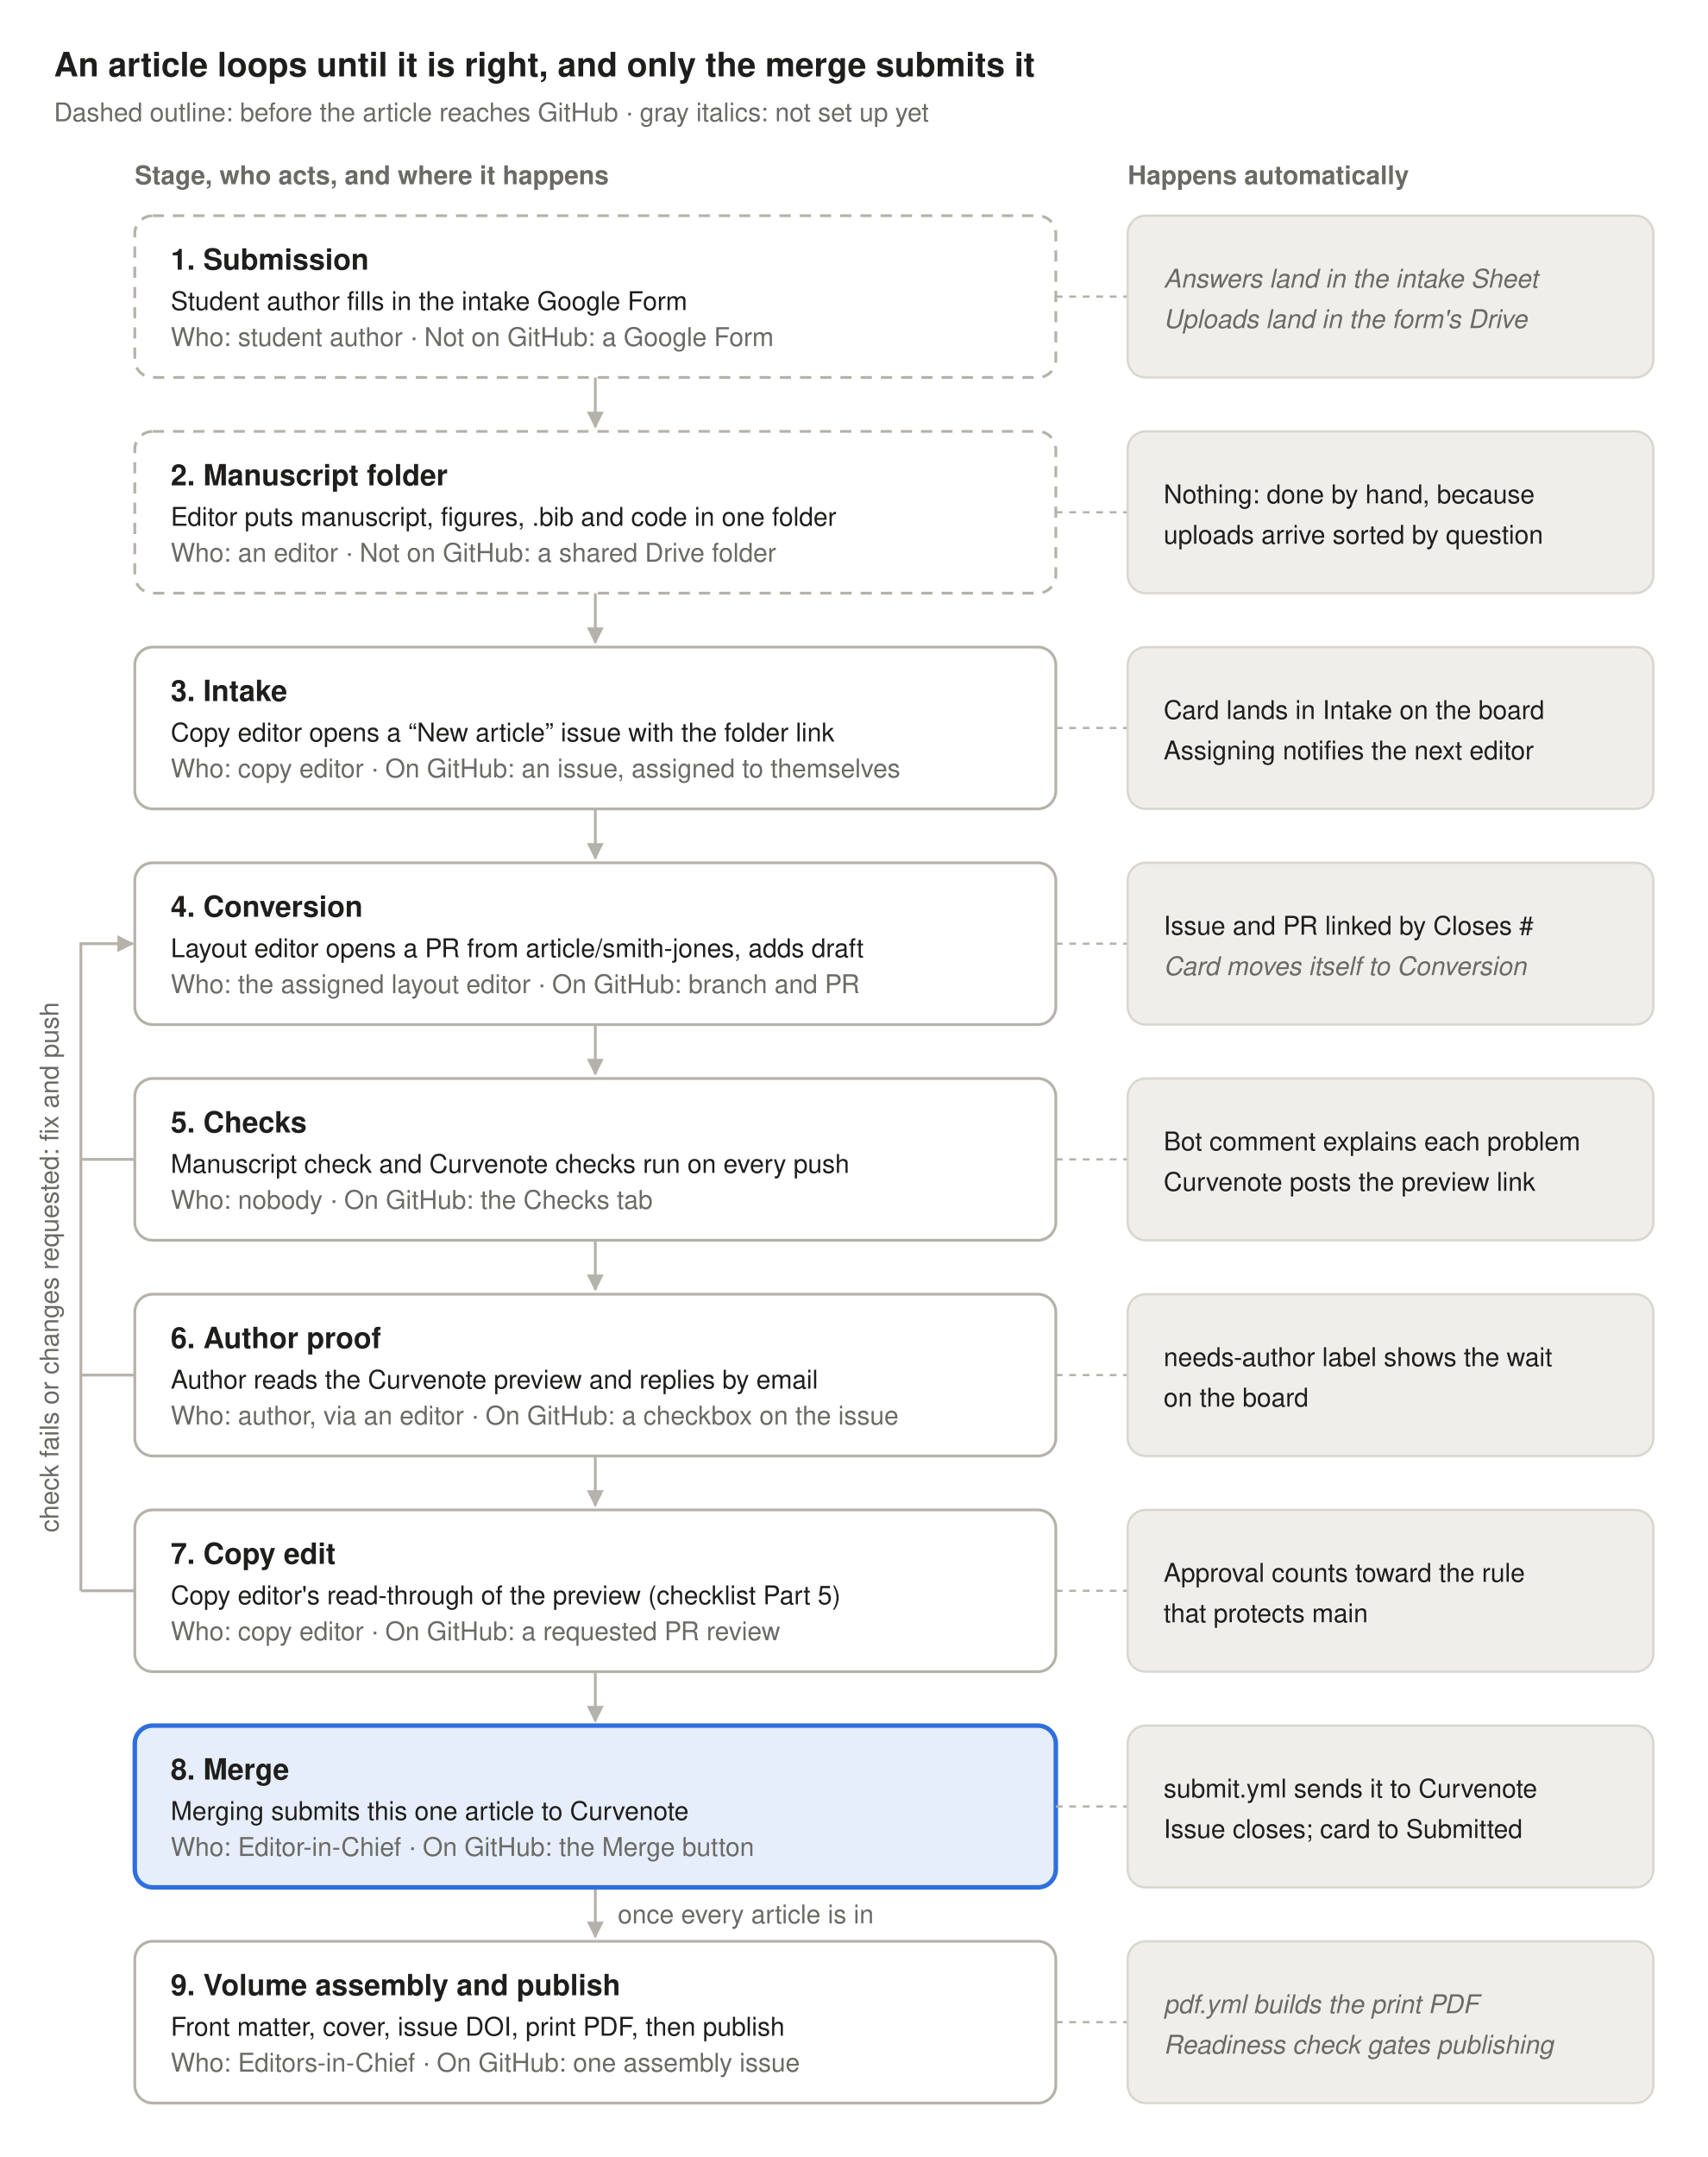
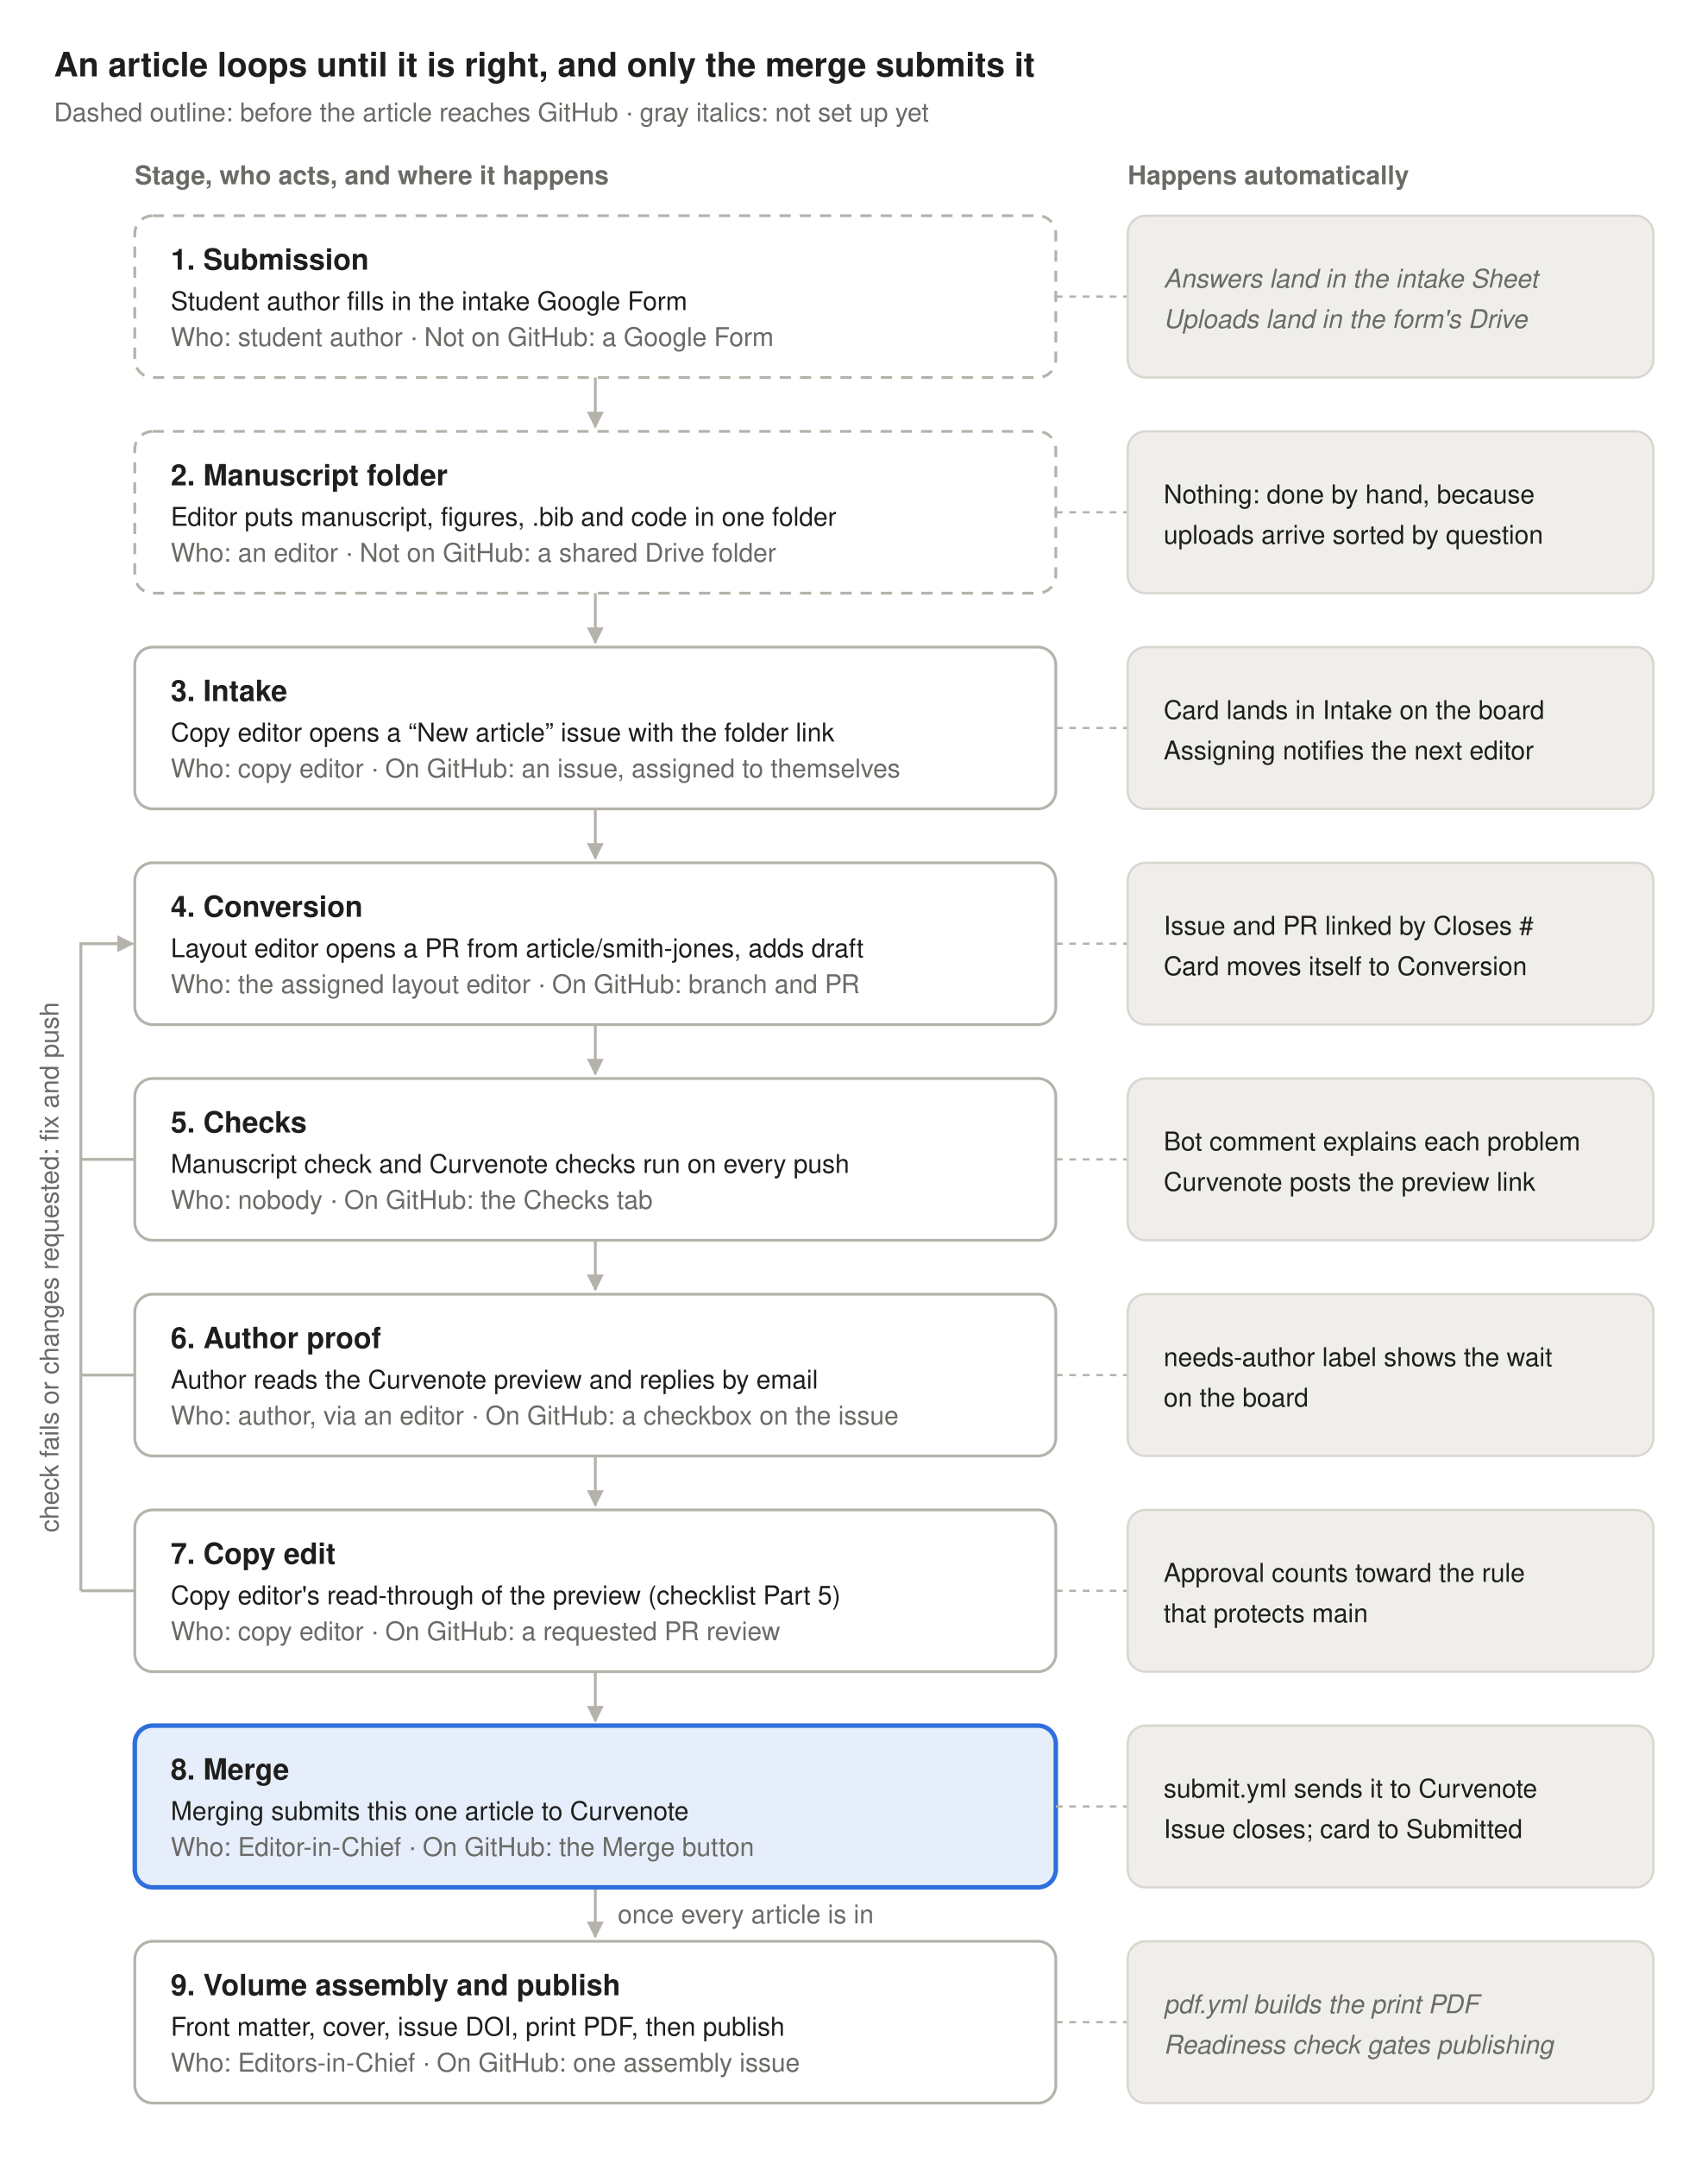
<svg xmlns="http://www.w3.org/2000/svg" viewBox="0 0 760 960" width="760" height="960" font-family="-apple-system, BlinkMacSystemFont, 'Segoe UI', Helvetica, Arial, sans-serif" role="img" aria-label="An article loops until it is right, and only the merge submits it">
  <defs>
    <marker id="arrow" viewBox="0 0 10 10" refX="9" refY="5" markerWidth="6" markerHeight="6" orient="auto-start-reverse">
      <path d="M0 0L10 5L0 10z" fill="#b5b2aa" />
    </marker>
  </defs>
  <text x="24" y="34" font-size="15" font-weight="600" fill="#1f1e1c" text-anchor="start">An article loops until it is right, and only the merge submits it</text>
  <text x="24" y="54" font-size="11.5" font-weight="400" fill="#6b6a66" text-anchor="start">Dashed outline: before the article reaches GitHub · gray italics: not set up yet</text>
  <text x="60" y="82" font-size="11.5" font-weight="600" fill="#6b6a66" text-anchor="start">Stage, who acts, and where it happens</text>
  <text x="502" y="82" font-size="11.5" font-weight="600" fill="#6b6a66" text-anchor="start">Happens automatically</text>
  <path d="M265 168V190" fill="none" stroke="#b5b2aa" stroke-width="1.25" marker-end="url(#arrow)" />
  <path d="M265 264V286" fill="none" stroke="#b5b2aa" stroke-width="1.25" marker-end="url(#arrow)" />
  <path d="M265 360V382" fill="none" stroke="#b5b2aa" stroke-width="1.25" marker-end="url(#arrow)" />
  <path d="M265 456V478" fill="none" stroke="#b5b2aa" stroke-width="1.25" marker-end="url(#arrow)" />
  <path d="M265 552V574" fill="none" stroke="#b5b2aa" stroke-width="1.25" marker-end="url(#arrow)" />
  <path d="M265 648V670" fill="none" stroke="#b5b2aa" stroke-width="1.25" marker-end="url(#arrow)" />
  <path d="M265 744V766" fill="none" stroke="#b5b2aa" stroke-width="1.25" marker-end="url(#arrow)" />
  <path d="M265 840V862" fill="none" stroke="#b5b2aa" stroke-width="1.25" marker-end="url(#arrow)" />
  <text x="275" y="856" font-size="11.5" font-weight="400" fill="#6b6a66" text-anchor="start">once every article is in</text>
  <path d="M60 516H36" fill="none" stroke="#b5b2aa" stroke-width="1.25" />
  <path d="M60 612H36" fill="none" stroke="#b5b2aa" stroke-width="1.25" />
  <path d="M60 708H36" fill="none" stroke="#b5b2aa" stroke-width="1.25" />
  <path d="M36 708V420H59" fill="none" stroke="#b5b2aa" stroke-width="1.25" marker-end="url(#arrow)" />
  <text x="26" y="564.0" font-size="11.5" font-weight="400" fill="#6b6a66" text-anchor="middle" transform="rotate(-90 26 564.0)">check fails or changes requested: fix and push</text>
  <rect x="60" y="96" width="410" height="72" rx="8" fill="none" stroke="#b5b2aa" stroke-width="1.25" stroke-dasharray="5 4" />
  <text x="76" y="120" font-size="13" font-weight="600" fill="#1f1e1c" text-anchor="start">1. Submission</text>
  <text x="76" y="138" font-size="11.5" font-weight="400" fill="#1f1e1c" text-anchor="start">Student author fills in the intake Google Form</text>
  <text x="76" y="154" font-size="11.5" font-weight="400" fill="#6b6a66" text-anchor="start">Who: student author · Not on GitHub: a Google Form</text>
  <line x1="470" y1="132" x2="502" y2="132" stroke="#b5b2aa" stroke-width="1" stroke-dasharray="3 3" />
  <rect x="502" y="96" width="234" height="72" rx="8" fill="#efeeea" stroke="#d9d6cf" stroke-width="1" />
  <text x="518" y="128" font-size="11.5" font-weight="400" fill="#6b6a66" text-anchor="start" font-style="italic">Answers land in the intake Sheet</text>
  <text x="518" y="146" font-size="11.5" font-weight="400" fill="#6b6a66" text-anchor="start" font-style="italic">Uploads land in the form's Drive</text>
  <rect x="60" y="192" width="410" height="72" rx="8" fill="none" stroke="#b5b2aa" stroke-width="1.25" stroke-dasharray="5 4" />
  <text x="76" y="216" font-size="13" font-weight="600" fill="#1f1e1c" text-anchor="start">2. Manuscript folder</text>
  <text x="76" y="234" font-size="11.5" font-weight="400" fill="#1f1e1c" text-anchor="start">Editor puts manuscript, figures, .bib and code in one folder</text>
  <text x="76" y="250" font-size="11.5" font-weight="400" fill="#6b6a66" text-anchor="start">Who: an editor · Not on GitHub: a shared Drive folder</text>
  <line x1="470" y1="228" x2="502" y2="228" stroke="#b5b2aa" stroke-width="1" stroke-dasharray="3 3" />
  <rect x="502" y="192" width="234" height="72" rx="8" fill="#efeeea" stroke="#d9d6cf" stroke-width="1" />
  <text x="518" y="224" font-size="11.5" font-weight="400" fill="#1f1e1c" text-anchor="start">Nothing: done by hand, because</text>
  <text x="518" y="242" font-size="11.5" font-weight="400" fill="#1f1e1c" text-anchor="start">uploads arrive sorted by question</text>
  <rect x="60" y="288" width="410" height="72" rx="8" fill="none" stroke="#b5b2aa" stroke-width="1.25" />
  <text x="76" y="312" font-size="13" font-weight="600" fill="#1f1e1c" text-anchor="start">3. Intake</text>
  <text x="76" y="330" font-size="11.5" font-weight="400" fill="#1f1e1c" text-anchor="start">Copy editor opens a “New article” issue with the folder link</text>
  <text x="76" y="346" font-size="11.5" font-weight="400" fill="#6b6a66" text-anchor="start">Who: copy editor · On GitHub: an issue, assigned to themselves</text>
  <line x1="470" y1="324" x2="502" y2="324" stroke="#b5b2aa" stroke-width="1" stroke-dasharray="3 3" />
  <rect x="502" y="288" width="234" height="72" rx="8" fill="#efeeea" stroke="#d9d6cf" stroke-width="1" />
  <text x="518" y="320" font-size="11.5" font-weight="400" fill="#1f1e1c" text-anchor="start">Card lands in Intake on the board</text>
  <text x="518" y="338" font-size="11.5" font-weight="400" fill="#1f1e1c" text-anchor="start">Assigning notifies the next editor</text>
  <rect x="60" y="384" width="410" height="72" rx="8" fill="none" stroke="#b5b2aa" stroke-width="1.25" />
  <text x="76" y="408" font-size="13" font-weight="600" fill="#1f1e1c" text-anchor="start">4. Conversion</text>
  <text x="76" y="426" font-size="11.5" font-weight="400" fill="#1f1e1c" text-anchor="start">Layout editor opens a PR from article/smith-jones, adds draft</text>
  <text x="76" y="442" font-size="11.5" font-weight="400" fill="#6b6a66" text-anchor="start">Who: the assigned layout editor · On GitHub: branch and PR</text>
  <line x1="470" y1="420" x2="502" y2="420" stroke="#b5b2aa" stroke-width="1" stroke-dasharray="3 3" />
  <rect x="502" y="384" width="234" height="72" rx="8" fill="#efeeea" stroke="#d9d6cf" stroke-width="1" />
  <text x="518" y="416" font-size="11.5" font-weight="400" fill="#1f1e1c" text-anchor="start">Issue and PR linked by Closes #</text>
-   <text x="518" y="434" font-size="11.5" font-weight="400" fill="#6b6a66" text-anchor="start" font-style="italic">Card moves itself to Conversion</text>
+   <text x="518" y="434" font-size="11.5" font-weight="400" fill="#1f1e1c" text-anchor="start">Card moves itself to Conversion</text>
  <rect x="60" y="480" width="410" height="72" rx="8" fill="none" stroke="#b5b2aa" stroke-width="1.25" />
  <text x="76" y="504" font-size="13" font-weight="600" fill="#1f1e1c" text-anchor="start">5. Checks</text>
  <text x="76" y="522" font-size="11.5" font-weight="400" fill="#1f1e1c" text-anchor="start">Manuscript check and Curvenote checks run on every push</text>
  <text x="76" y="538" font-size="11.5" font-weight="400" fill="#6b6a66" text-anchor="start">Who: nobody · On GitHub: the Checks tab</text>
  <line x1="470" y1="516" x2="502" y2="516" stroke="#b5b2aa" stroke-width="1" stroke-dasharray="3 3" />
  <rect x="502" y="480" width="234" height="72" rx="8" fill="#efeeea" stroke="#d9d6cf" stroke-width="1" />
  <text x="518" y="512" font-size="11.5" font-weight="400" fill="#1f1e1c" text-anchor="start">Bot comment explains each problem</text>
  <text x="518" y="530" font-size="11.5" font-weight="400" fill="#1f1e1c" text-anchor="start">Curvenote posts the preview link</text>
  <rect x="60" y="576" width="410" height="72" rx="8" fill="none" stroke="#b5b2aa" stroke-width="1.25" />
  <text x="76" y="600" font-size="13" font-weight="600" fill="#1f1e1c" text-anchor="start">6. Author proof</text>
  <text x="76" y="618" font-size="11.5" font-weight="400" fill="#1f1e1c" text-anchor="start">Author reads the Curvenote preview and replies by email</text>
  <text x="76" y="634" font-size="11.5" font-weight="400" fill="#6b6a66" text-anchor="start">Who: author, via an editor · On GitHub: a checkbox on the issue</text>
  <line x1="470" y1="612" x2="502" y2="612" stroke="#b5b2aa" stroke-width="1" stroke-dasharray="3 3" />
  <rect x="502" y="576" width="234" height="72" rx="8" fill="#efeeea" stroke="#d9d6cf" stroke-width="1" />
  <text x="518" y="608" font-size="11.5" font-weight="400" fill="#1f1e1c" text-anchor="start">needs-author label shows the wait</text>
  <text x="518" y="626" font-size="11.5" font-weight="400" fill="#1f1e1c" text-anchor="start">on the board</text>
  <rect x="60" y="672" width="410" height="72" rx="8" fill="none" stroke="#b5b2aa" stroke-width="1.25" />
  <text x="76" y="696" font-size="13" font-weight="600" fill="#1f1e1c" text-anchor="start">7. Copy edit</text>
  <text x="76" y="714" font-size="11.5" font-weight="400" fill="#1f1e1c" text-anchor="start">Copy editor's read-through of the preview (checklist Part 5)</text>
  <text x="76" y="730" font-size="11.5" font-weight="400" fill="#6b6a66" text-anchor="start">Who: copy editor · On GitHub: a requested PR review</text>
  <line x1="470" y1="708" x2="502" y2="708" stroke="#b5b2aa" stroke-width="1" stroke-dasharray="3 3" />
  <rect x="502" y="672" width="234" height="72" rx="8" fill="#efeeea" stroke="#d9d6cf" stroke-width="1" />
  <text x="518" y="704" font-size="11.5" font-weight="400" fill="#1f1e1c" text-anchor="start">Approval counts toward the rule</text>
  <text x="518" y="722" font-size="11.5" font-weight="400" fill="#1f1e1c" text-anchor="start">that protects main</text>
  <rect x="60" y="768" width="410" height="72" rx="8" fill="#e6eefb" stroke="#2f6fdd" stroke-width="2" />
  <text x="76" y="792" font-size="13" font-weight="600" fill="#1f1e1c" text-anchor="start">8. Merge</text>
  <text x="76" y="810" font-size="11.5" font-weight="400" fill="#1f1e1c" text-anchor="start">Merging submits this one article to Curvenote</text>
  <text x="76" y="826" font-size="11.5" font-weight="400" fill="#6b6a66" text-anchor="start">Who: Editor-in-Chief · On GitHub: the Merge button</text>
  <line x1="470" y1="804" x2="502" y2="804" stroke="#b5b2aa" stroke-width="1" stroke-dasharray="3 3" />
  <rect x="502" y="768" width="234" height="72" rx="8" fill="#efeeea" stroke="#d9d6cf" stroke-width="1" />
  <text x="518" y="800" font-size="11.5" font-weight="400" fill="#1f1e1c" text-anchor="start">submit.yml sends it to Curvenote</text>
  <text x="518" y="818" font-size="11.5" font-weight="400" fill="#1f1e1c" text-anchor="start">Issue closes; card to Submitted</text>
  <rect x="60" y="864" width="410" height="72" rx="8" fill="none" stroke="#b5b2aa" stroke-width="1.25" />
  <text x="76" y="888" font-size="13" font-weight="600" fill="#1f1e1c" text-anchor="start">9. Volume assembly and publish</text>
  <text x="76" y="906" font-size="11.5" font-weight="400" fill="#1f1e1c" text-anchor="start">Front matter, cover, issue DOI, print PDF, then publish</text>
  <text x="76" y="922" font-size="11.5" font-weight="400" fill="#6b6a66" text-anchor="start">Who: Editors-in-Chief · On GitHub: one assembly issue</text>
  <line x1="470" y1="900" x2="502" y2="900" stroke="#b5b2aa" stroke-width="1" stroke-dasharray="3 3" />
  <rect x="502" y="864" width="234" height="72" rx="8" fill="#efeeea" stroke="#d9d6cf" stroke-width="1" />
  <text x="518" y="896" font-size="11.5" font-weight="400" fill="#6b6a66" text-anchor="start" font-style="italic">pdf.yml builds the print PDF</text>
  <text x="518" y="914" font-size="11.5" font-weight="400" fill="#6b6a66" text-anchor="start" font-style="italic">Readiness check gates publishing</text>
</svg>
